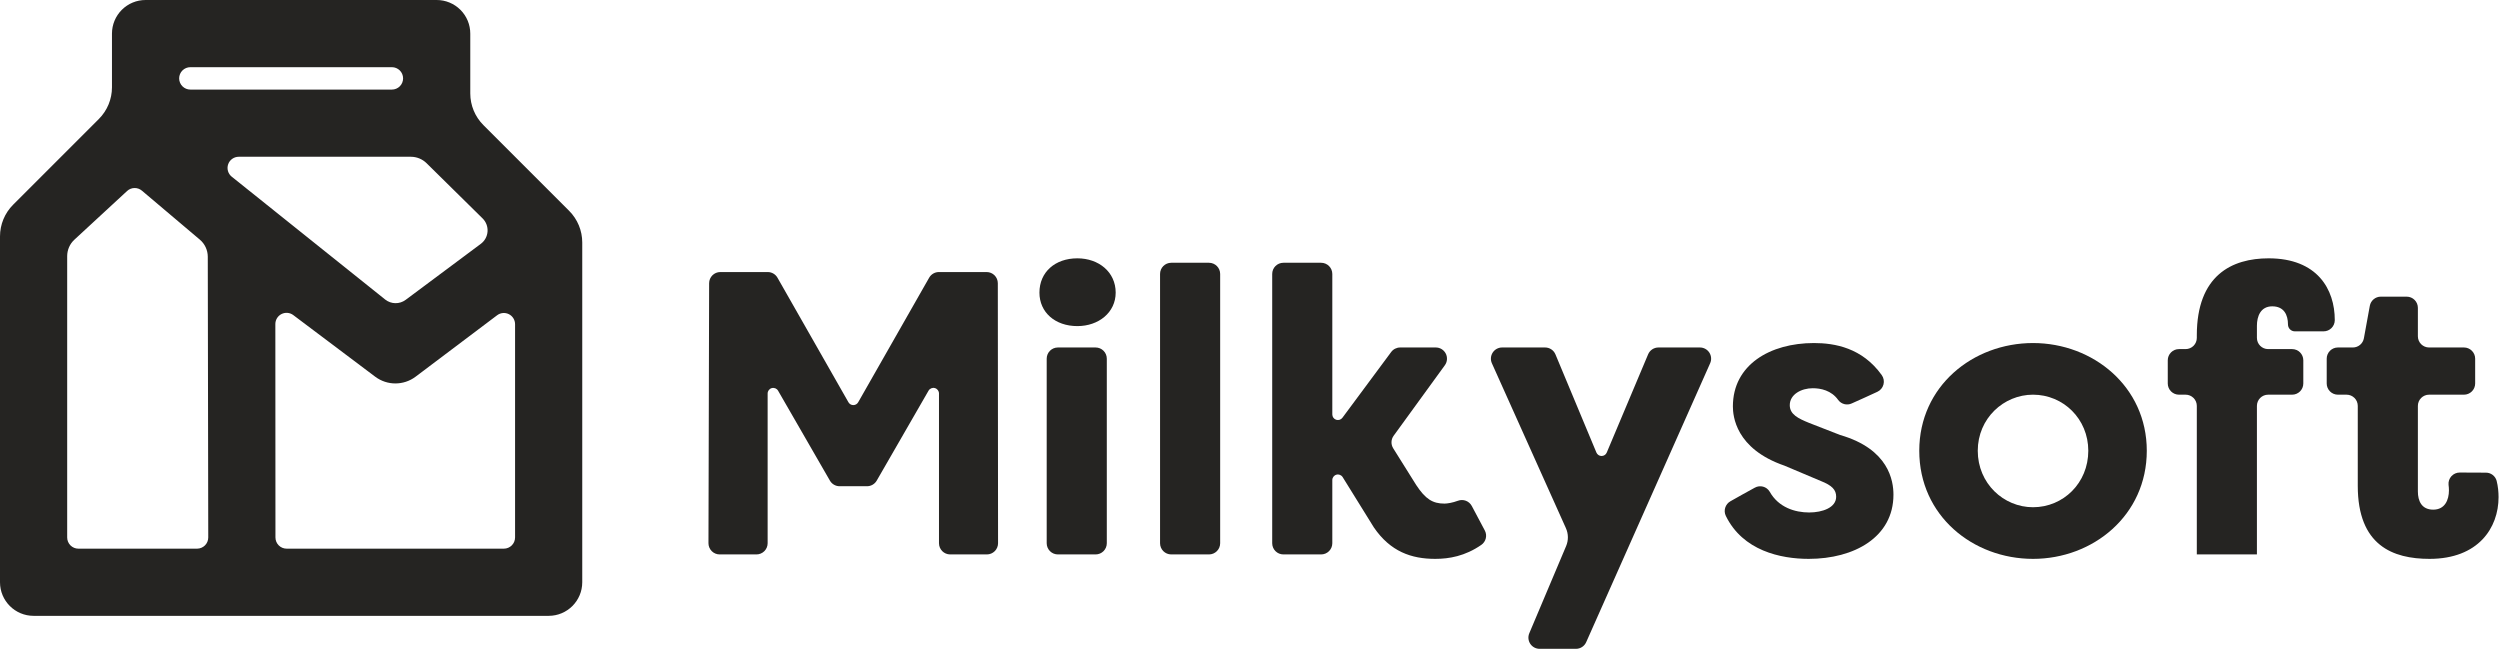
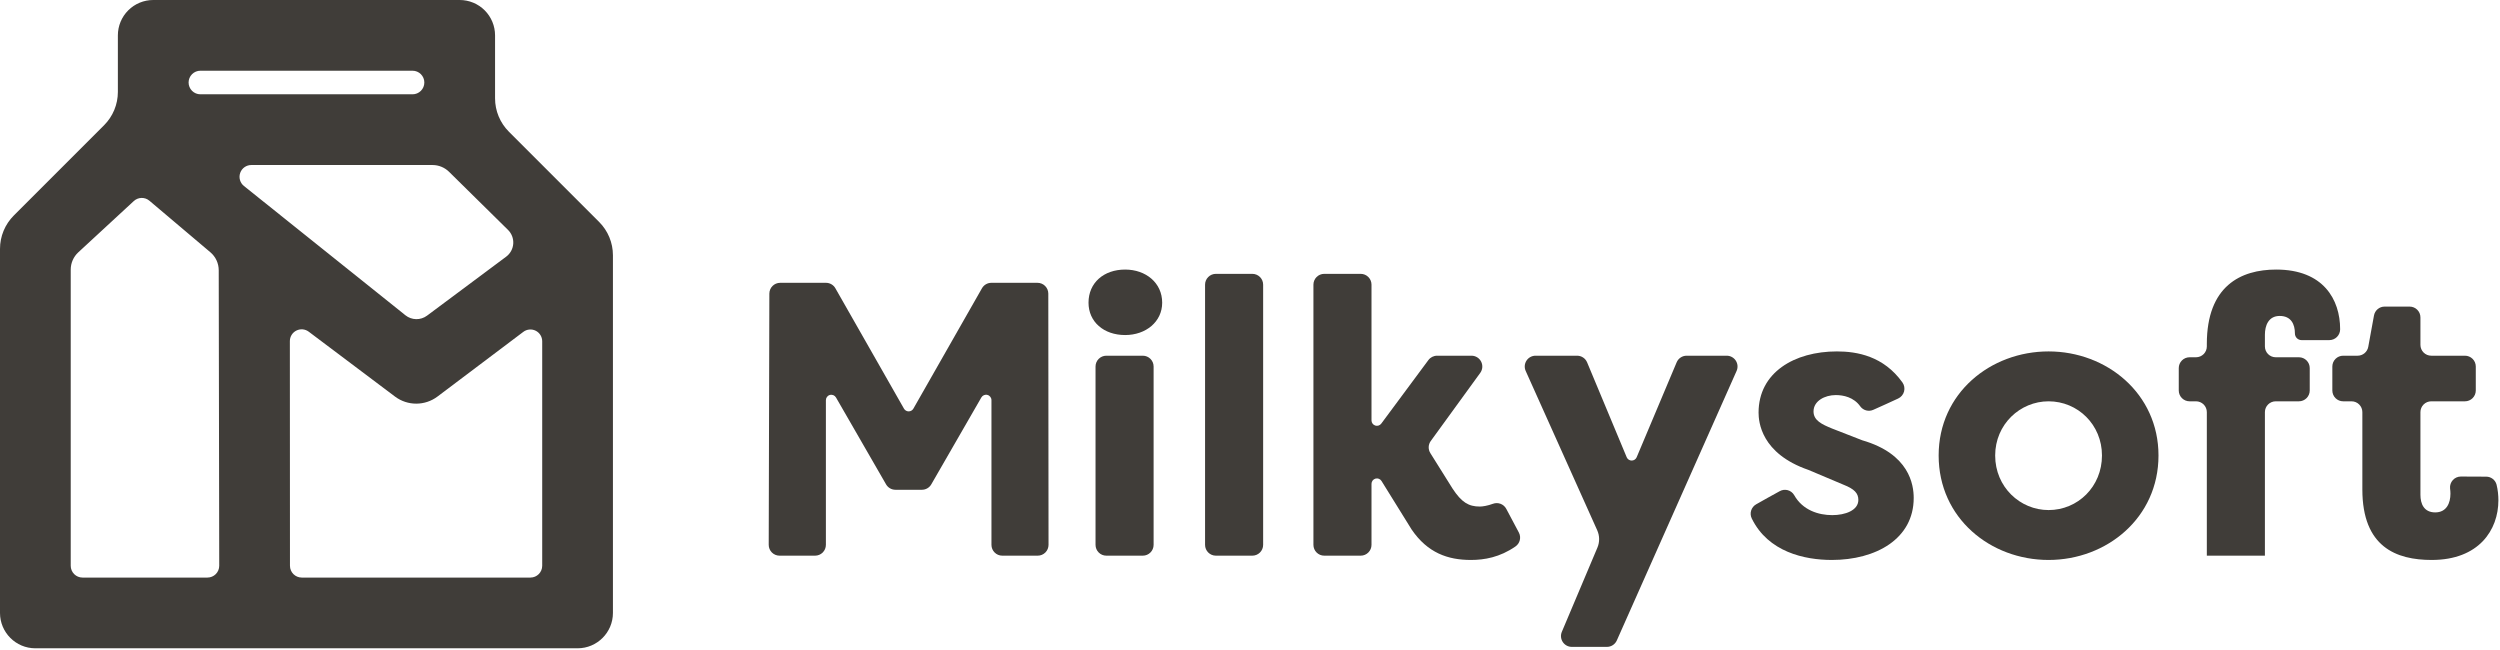
- <svg xmlns="http://www.w3.org/2000/svg" width="100%" height="100%" viewBox="0 0 855 222" version="1.1" xml:space="preserve" style="fill-rule:evenodd;clip-rule:evenodd;stroke-linejoin:round;stroke-miterlimit:2;">
-   <g transform="matrix(1,0,0,1,-2262.704,-2994.221)">
-     <g id="logo_vertical" transform="matrix(0.648446,0,0,0.648446,1570.241,2782.044)">
-       <g transform="matrix(1,0,0,1.5,607.2508,-1468.066)">
-         <path d="M460.63,1279.969C460.63,1275.792 463.119,1271.786 467.549,1268.833C478.913,1261.257 501.402,1246.264 512.766,1238.688C517.196,1235.735 519.685,1231.729 519.685,1227.552C519.685,1222.344 519.685,1214.91 519.685,1208.661C519.685,1205.529 521.552,1202.525 524.874,1200.31C528.197,1198.095 532.703,1196.85 537.402,1196.85C573.438,1196.85 654.908,1196.85 690.945,1196.85C695.644,1196.85 700.15,1198.095 703.472,1200.31C706.795,1202.525 708.661,1205.529 708.661,1208.661L708.661,1229.697C708.661,1233.874 711.15,1237.88 715.58,1240.833C726.944,1248.409 749.433,1263.402 760.798,1270.978C765.228,1273.931 767.717,1277.937 767.717,1282.114L767.717,1401.575C767.717,1408.098 759.785,1413.386 750,1413.386C695.79,1413.386 532.557,1413.386 478.346,1413.386C468.562,1413.386 460.63,1408.098 460.63,1401.575C460.63,1373.196 460.63,1301.901 460.63,1279.969ZM535.482,1263.891C533.206,1262.608 529.852,1262.657 527.662,1264.006C520.836,1268.209 506.658,1276.94 499.86,1281.126C497.439,1282.617 496.063,1284.714 496.063,1286.91C496.063,1302.8 496.063,1368.943 496.063,1385.827C496.063,1386.871 496.685,1387.872 497.793,1388.611C498.9,1389.349 500.402,1389.764 501.969,1389.764L564.561,1389.764C566.129,1389.764 567.633,1389.348 568.741,1388.608C569.849,1387.869 570.47,1386.865 570.467,1385.82C570.424,1368.995 570.257,1303.344 570.215,1287.11C570.209,1284.798 568.679,1282.604 566.03,1281.111C558.524,1276.88 542.848,1268.043 535.482,1263.891ZM726.378,1389.764C729.639,1389.764 732.283,1388.001 732.283,1385.827C732.283,1372.492 732.283,1328.86 732.283,1310.839C732.283,1309.346 731.017,1307.982 729.013,1307.315C727.009,1306.649 724.612,1306.796 722.824,1307.695C711.296,1313.486 691.868,1323.245 679.825,1329.295C673.517,1332.463 664.826,1332.466 658.514,1329.301C646.421,1323.237 626.883,1313.44 615.31,1307.637C613.521,1306.74 611.125,1306.595 609.122,1307.262C607.119,1307.929 605.854,1309.293 605.855,1310.786C605.867,1328.814 605.898,1372.489 605.907,1385.829C605.909,1388.002 608.552,1389.764 611.813,1389.764L726.378,1389.764ZM663.752,1302.155C666.899,1303.834 671.349,1303.886 674.581,1302.28C683.977,1297.613 703.196,1288.065 714.227,1282.584C716.299,1281.555 717.594,1279.974 717.772,1278.255C717.949,1276.537 716.993,1274.852 715.152,1273.643C706.394,1267.889 692.131,1258.518 685.611,1254.234C683.401,1252.782 680.423,1251.969 677.321,1251.969L586.542,1251.969C584.034,1251.969 581.8,1253.024 580.97,1254.602C580.139,1256.179 580.894,1257.934 582.851,1258.979C604.938,1270.766 648.586,1294.061 663.752,1302.155ZM673.228,1224.409C673.228,1223.365 672.606,1222.364 671.499,1221.626C670.391,1220.887 668.889,1220.472 667.323,1220.472C647.161,1220.472 581.185,1220.472 561.024,1220.472C559.457,1220.472 557.955,1220.887 556.848,1221.626C555.74,1222.364 555.118,1223.365 555.118,1224.409C555.118,1224.409 555.118,1224.409 555.118,1224.409C555.118,1225.454 555.74,1226.455 556.848,1227.193C557.955,1227.932 559.457,1228.346 561.024,1228.346C581.185,1228.346 647.161,1228.346 667.323,1228.346C668.889,1228.346 670.391,1227.932 671.499,1227.193C672.606,1226.455 673.228,1225.454 673.228,1224.409C673.228,1224.409 673.228,1224.409 673.228,1224.409Z" style="fill:rgb(37,36,34);" />
+ <svg xmlns="http://www.w3.org/2000/svg" width="100%" height="100%" viewBox="0 0 1250 325" version="1.1" xml:space="preserve" style="fill-rule:evenodd;clip-rule:evenodd;stroke-linejoin:round;stroke-miterlimit:2;">
+   <g transform="matrix(1,0,0,1,-1129.339,-325.0714)">
+     <g id="logo-horizontal" transform="matrix(1,0,0,1,-832.8793,80.16329)">
+       <g transform="matrix(0.997979,0,0,1.496968,1502.519,-1546.739)">
+         <path d="M460.63,1279.969C460.63,1275.792 463.119,1271.786 467.549,1268.833C478.913,1261.257 501.402,1246.264 512.766,1238.688C517.196,1235.735 519.685,1231.729 519.685,1227.552C519.685,1222.344 519.685,1214.91 519.685,1208.661C519.685,1205.529 521.552,1202.525 524.874,1200.31C528.197,1198.095 532.703,1196.85 537.402,1196.85C573.438,1196.85 654.908,1196.85 690.945,1196.85C695.644,1196.85 700.15,1198.095 703.472,1200.31C706.795,1202.525 708.661,1205.529 708.661,1208.661L708.661,1229.697C708.661,1233.874 711.15,1237.88 715.58,1240.833C726.944,1248.409 749.433,1263.402 760.798,1270.978C765.228,1273.931 767.717,1277.937 767.717,1282.114L767.717,1401.575C767.717,1408.098 759.785,1413.386 750,1413.386C695.79,1413.386 532.557,1413.386 478.346,1413.386C468.562,1413.386 460.63,1408.098 460.63,1401.575C460.63,1373.196 460.63,1301.901 460.63,1279.969ZM535.482,1263.891C533.206,1262.608 529.852,1262.657 527.662,1264.006C520.836,1268.209 506.658,1276.94 499.86,1281.126C497.439,1282.617 496.063,1284.714 496.063,1286.91C496.063,1302.8 496.063,1368.943 496.063,1385.827C496.063,1386.871 496.685,1387.872 497.793,1388.611C498.9,1389.349 500.402,1389.764 501.969,1389.764L564.561,1389.764C566.129,1389.764 567.633,1389.348 568.741,1388.608C569.849,1387.869 570.47,1386.865 570.467,1385.82C570.424,1368.995 570.257,1303.344 570.215,1287.11C570.209,1284.798 568.679,1282.604 566.03,1281.111C558.524,1276.88 542.848,1268.043 535.482,1263.891ZM726.378,1389.764C729.639,1389.764 732.283,1388.001 732.283,1385.827C732.283,1372.492 732.283,1328.86 732.283,1310.839C732.283,1309.346 731.017,1307.982 729.013,1307.315C727.009,1306.649 724.612,1306.796 722.824,1307.695C711.296,1313.486 691.868,1323.245 679.825,1329.295C673.517,1332.463 664.826,1332.466 658.514,1329.301C646.421,1323.237 626.883,1313.44 615.31,1307.637C613.521,1306.74 611.125,1306.595 609.122,1307.262C607.119,1307.929 605.854,1309.293 605.855,1310.786C605.867,1328.814 605.898,1372.489 605.907,1385.829C605.909,1388.002 608.552,1389.764 611.813,1389.764L726.378,1389.764ZM663.752,1302.155C666.899,1303.834 671.349,1303.886 674.581,1302.28C683.977,1297.613 703.196,1288.065 714.227,1282.584C716.299,1281.555 717.594,1279.974 717.772,1278.255C717.949,1276.537 716.993,1274.852 715.152,1273.643C706.394,1267.889 692.131,1258.518 685.611,1254.234C683.401,1252.782 680.423,1251.969 677.321,1251.969L586.542,1251.969C584.034,1251.969 581.8,1253.024 580.97,1254.602C580.139,1256.179 580.894,1257.934 582.851,1258.979C604.938,1270.766 648.586,1294.061 663.752,1302.155ZM673.228,1224.409C673.228,1223.365 672.606,1222.364 671.499,1221.626C670.391,1220.887 668.889,1220.472 667.323,1220.472C647.161,1220.472 581.185,1220.472 561.024,1220.472C559.457,1220.472 557.955,1220.887 556.848,1221.626C555.74,1222.364 555.118,1223.365 555.118,1224.409C555.118,1224.409 555.118,1224.409 555.118,1224.409C555.118,1225.454 555.74,1226.455 556.848,1227.193C557.955,1227.932 559.457,1228.346 561.024,1228.346C581.185,1228.346 647.161,1228.346 667.323,1228.346C668.889,1228.346 670.391,1227.932 671.499,1227.193C672.606,1226.455 673.228,1225.454 673.228,1224.409C673.228,1224.409 673.228,1224.409 673.228,1224.409Z" style="fill:rgb(64,61,57);" />
      </g>
-       <g transform="matrix(0.921844,0,0,0.921844,322.9525,-609.7329)">
+       <g transform="matrix(0.844432,0,0,0.844432,1321.925,-603.378)">
        <g transform="matrix(1,0,0,1,12.83822,-0)">
-           <path d="M1291.291,1294.565C1293.582,1294.565 1295.698,1293.342 1296.842,1291.357C1302.184,1282.086 1317.815,1254.957 1326.492,1239.897C1327.216,1238.641 1328.694,1238.027 1330.095,1238.402C1331.496,1238.777 1332.471,1240.046 1332.471,1241.496C1332.471,1263.613 1332.471,1310.158 1332.471,1327.177C1332.471,1330.715 1335.339,1333.583 1338.877,1333.583C1344.891,1333.583 1353.841,1333.583 1359.857,1333.583C1361.558,1333.583 1363.188,1332.907 1364.389,1331.705C1365.591,1330.502 1366.265,1328.871 1366.264,1327.171C1366.24,1301.245 1366.154,1204.327 1366.131,1178.422C1366.127,1174.887 1363.26,1172.022 1359.724,1172.022C1351.863,1172.022 1338.788,1172.022 1332.413,1172.022C1330.112,1172.022 1327.987,1173.257 1326.847,1175.257C1319.819,1187.592 1294.674,1231.724 1286.236,1246.533C1285.667,1247.533 1284.604,1248.151 1283.453,1248.151C1282.302,1248.151 1281.24,1247.533 1280.67,1246.533C1272.233,1231.724 1247.087,1187.592 1240.059,1175.257C1238.92,1173.257 1236.795,1172.022 1234.493,1172.022C1228.151,1172.022 1215.183,1172.022 1207.368,1172.022C1203.836,1172.022 1200.97,1174.88 1200.961,1178.412C1200.895,1204.297 1200.648,1301.215 1200.582,1327.16C1200.578,1328.862 1201.251,1330.496 1202.453,1331.701C1203.655,1332.906 1205.287,1333.583 1206.989,1333.583C1213.022,1333.583 1222.001,1333.583 1228.03,1333.583C1229.729,1333.583 1231.358,1332.908 1232.56,1331.707C1233.761,1330.505 1234.436,1328.876 1234.436,1327.177C1234.436,1310.16 1234.436,1263.623 1234.436,1241.511C1234.436,1240.061 1235.41,1238.791 1236.811,1238.417C1238.212,1238.042 1239.69,1238.655 1240.414,1239.912C1249.091,1254.967 1264.722,1282.088 1270.065,1291.358C1271.208,1293.342 1273.325,1294.565 1275.615,1294.565L1291.291,1294.565Z" style="fill:rgb(37,36,34);" />
+           <path d="M1291.291,1294.565C1293.582,1294.565 1295.698,1293.342 1296.842,1291.357C1302.184,1282.086 1317.815,1254.957 1326.492,1239.897C1327.216,1238.641 1328.694,1238.027 1330.095,1238.402C1331.496,1238.777 1332.471,1240.046 1332.471,1241.496C1332.471,1263.613 1332.471,1310.158 1332.471,1327.177C1332.471,1330.715 1335.339,1333.583 1338.877,1333.583C1344.891,1333.583 1353.841,1333.583 1359.857,1333.583C1361.558,1333.583 1363.188,1332.907 1364.389,1331.705C1365.591,1330.502 1366.265,1328.871 1366.264,1327.171C1366.24,1301.245 1366.154,1204.327 1366.131,1178.422C1366.127,1174.887 1363.26,1172.022 1359.724,1172.022C1351.863,1172.022 1338.788,1172.022 1332.413,1172.022C1330.112,1172.022 1327.987,1173.257 1326.847,1175.257C1319.819,1187.592 1294.674,1231.724 1286.236,1246.533C1285.667,1247.533 1284.604,1248.151 1283.453,1248.151C1282.302,1248.151 1281.24,1247.533 1280.67,1246.533C1272.233,1231.724 1247.087,1187.592 1240.059,1175.257C1238.92,1173.257 1236.795,1172.022 1234.493,1172.022C1228.151,1172.022 1215.183,1172.022 1207.368,1172.022C1203.836,1172.022 1200.97,1174.88 1200.961,1178.412C1200.895,1204.297 1200.648,1301.215 1200.582,1327.16C1200.578,1328.862 1201.251,1330.496 1202.453,1331.701C1203.655,1332.906 1205.287,1333.583 1206.989,1333.583C1213.022,1333.583 1222.001,1333.583 1228.03,1333.583C1229.729,1333.583 1231.358,1332.908 1232.56,1331.707C1233.761,1330.505 1234.436,1328.876 1234.436,1327.177C1234.436,1310.16 1234.436,1263.623 1234.436,1241.511C1234.436,1240.061 1235.41,1238.791 1236.811,1238.417C1238.212,1238.042 1239.69,1238.655 1240.414,1239.912C1249.091,1254.967 1264.722,1282.088 1270.065,1291.358C1271.208,1293.342 1273.325,1294.565 1275.615,1294.565L1291.291,1294.565Z" style="fill:rgb(64,61,57);" />
        </g>
-         <path d="M1434.915,1333.583C1438.453,1333.583 1441.321,1330.715 1441.321,1327.177C1441.321,1306.577 1441.321,1242.187 1441.321,1221.588C1441.321,1218.05 1438.453,1215.182 1434.915,1215.182C1428.756,1215.182 1419.498,1215.182 1413.338,1215.182C1409.8,1215.182 1406.932,1218.05 1406.932,1221.588C1406.932,1242.187 1406.932,1306.577 1406.932,1327.177C1406.932,1330.715 1409.8,1333.583 1413.338,1333.583C1419.498,1333.583 1428.756,1333.583 1434.915,1333.583ZM1402.778,1183.793C1402.778,1195.102 1411.779,1202.949 1424.473,1202.949C1436.705,1202.949 1446.399,1195.102 1446.399,1183.793C1446.399,1172.022 1436.705,1164.175 1424.473,1164.175C1411.779,1164.175 1402.778,1172.022 1402.778,1183.793Z" style="fill:rgb(37,36,34);" />
-         <path d="M1499.77,1333.583C1503.308,1333.583 1506.177,1330.715 1506.177,1327.177C1506.177,1300.659 1506.177,1199.637 1506.177,1173.12C1506.177,1169.582 1503.308,1166.714 1499.77,1166.714C1493.611,1166.714 1484.353,1166.714 1478.193,1166.714C1474.655,1166.714 1471.787,1169.582 1471.787,1173.12C1471.787,1199.637 1471.787,1300.659 1471.787,1327.177C1471.787,1330.715 1474.655,1333.583 1478.193,1333.583C1484.353,1333.583 1493.611,1333.583 1499.77,1333.583Z" style="fill:rgb(37,36,34);" />
-         <path d="M1576.115,1255.4C1575.292,1256.51 1573.85,1256.967 1572.538,1256.534C1571.226,1256.1 1570.339,1254.874 1570.339,1253.492C1570.339,1233.812 1570.339,1189.648 1570.339,1173.12C1570.339,1169.582 1567.471,1166.714 1563.933,1166.714L1542.356,1166.714C1538.818,1166.714 1535.95,1169.582 1535.95,1173.12C1535.95,1199.637 1535.95,1300.659 1535.95,1327.177C1535.95,1330.715 1538.818,1333.583 1542.356,1333.583C1548.516,1333.583 1557.774,1333.583 1563.933,1333.583C1567.471,1333.583 1570.339,1330.715 1570.339,1327.177L1570.339,1291.044C1570.339,1289.613 1571.288,1288.356 1572.664,1287.963C1574.04,1287.571 1575.51,1288.139 1576.264,1289.355C1583.305,1300.703 1594.112,1318.119 1594.112,1318.119C1603.575,1331.967 1615.576,1336.122 1629.194,1336.122C1637.135,1336.122 1646.271,1334.585 1655.574,1328.133C1658.246,1326.291 1659.11,1322.739 1657.583,1319.876C1655.463,1315.848 1652.385,1310.076 1650.131,1305.85C1648.619,1303.016 1645.241,1301.74 1642.232,1302.866C1639.137,1304.019 1636.144,1304.502 1634.502,1304.502C1627.809,1304.502 1623.654,1301.963 1618.346,1293.885C1618.346,1293.885 1609.484,1279.733 1605.178,1272.855C1603.791,1270.64 1603.888,1267.805 1605.425,1265.69C1611.261,1257.656 1625.804,1237.639 1634.729,1225.353C1636.145,1223.404 1636.348,1220.826 1635.254,1218.68C1634.16,1216.533 1631.955,1215.182 1629.546,1215.182L1609.166,1215.182C1607.137,1215.182 1605.229,1216.143 1604.02,1217.772C1598.816,1224.789 1584.289,1244.378 1576.115,1255.4Z" style="fill:rgb(37,36,34);" />
-         <path d="M1727.348,1275.309C1726.847,1276.498 1725.681,1277.271 1724.39,1277.269C1723.1,1277.266 1721.937,1276.49 1721.44,1275.299C1715.573,1261.237 1702.587,1230.114 1698.001,1219.121C1697.005,1216.736 1694.673,1215.182 1692.088,1215.182C1686.205,1215.182 1675.43,1215.182 1667.48,1215.182C1665.308,1215.182 1663.283,1216.283 1662.102,1218.107C1660.922,1219.931 1660.746,1222.23 1661.636,1224.212C1671.467,1246.11 1696.33,1301.492 1703.996,1318.567C1705.453,1321.814 1705.495,1325.521 1704.11,1328.8C1699.517,1339.674 1688.77,1365.118 1683.036,1378.692C1682.201,1380.67 1682.412,1382.935 1683.599,1384.725C1684.786,1386.515 1686.79,1387.59 1688.938,1387.59C1695.781,1387.59 1704.62,1387.59 1709.735,1387.59C1712.266,1387.59 1714.56,1386.1 1715.589,1383.786C1725.137,1362.303 1772.382,1256 1786.52,1224.19C1787.401,1222.208 1787.219,1219.916 1786.038,1218.097C1784.856,1216.279 1782.835,1215.182 1780.666,1215.182C1772.964,1215.182 1762.639,1215.182 1756.925,1215.182C1754.348,1215.182 1752.022,1216.726 1751.022,1219.101C1746.398,1230.079 1733.272,1261.243 1727.348,1275.309Z" style="fill:rgb(37,36,34);" />
-         <path d="M1798.103,1303.17C1795.166,1304.829 1794.018,1308.48 1795.477,1311.52C1805.196,1331.439 1826.788,1336.122 1842.916,1336.122C1868.996,1336.122 1891.384,1323.659 1891.384,1299.424C1891.384,1291.577 1888.845,1273.344 1860.918,1265.266L1843.147,1258.342C1836.915,1255.803 1832.068,1253.495 1832.068,1248.186C1832.068,1241.955 1838.761,1238.493 1845.224,1238.493C1849.715,1238.493 1855.875,1239.707 1859.768,1245.21C1861.546,1247.626 1864.777,1248.458 1867.501,1247.203C1871.786,1245.325 1877.69,1242.604 1882.169,1240.54C1883.906,1239.74 1885.194,1238.206 1885.682,1236.357C1886.17,1234.508 1885.807,1232.538 1884.691,1230.985C1873.516,1215.374 1857.805,1212.643 1845.916,1212.643C1820.759,1212.643 1799.525,1225.106 1799.525,1248.879C1799.525,1254.187 1800.91,1273.113 1829.068,1282.807L1849.84,1291.577C1856.302,1294.116 1858.61,1296.655 1858.61,1300.578C1858.61,1306.81 1850.763,1309.58 1843.147,1309.58C1835.034,1309.58 1825.629,1306.67 1820.612,1297.74C1818.879,1294.744 1815.057,1293.702 1812.043,1295.404C1807.696,1297.752 1802.06,1300.935 1798.103,1303.17Z" style="fill:rgb(37,36,34);" />
-         <path d="M1906.155,1274.267C1906.155,1311.426 1936.852,1336.122 1971.241,1336.122C2005.631,1336.122 2036.327,1311.195 2036.327,1274.267C2036.327,1237.57 2005.631,1212.643 1971.241,1212.643C1936.852,1212.643 1906.155,1237.339 1906.155,1274.267ZM1939.622,1274.267C1939.622,1255.803 1954.393,1242.186 1971.241,1242.186C1988.551,1242.186 2002.861,1256.034 2002.861,1274.267C2002.861,1292.731 1988.551,1306.579 1971.241,1306.579C1954.393,1306.579 1939.622,1292.962 1939.622,1274.267Z" style="fill:rgb(37,36,34);" />
-         <path d="M2099.336,1202.719C2099.336,1197.41 2101.413,1191.64 2108.107,1191.64C2114.8,1191.64 2117.108,1196.487 2117.108,1202.026C2117.108,1202.026 2117.108,1202.027 2117.108,1202.027C2117.108,1203.067 2117.521,1204.065 2118.257,1204.801C2118.992,1205.536 2119.99,1205.95 2121.03,1205.95C2125.683,1205.95 2132.691,1205.95 2137.475,1205.95C2141.002,1205.95 2143.865,1203.1 2143.882,1199.573C2143.881,1199.543 2143.881,1199.515 2143.881,1199.487C2143.881,1181.946 2133.956,1164.175 2106.029,1164.175C2085.026,1164.175 2064.947,1173.868 2064.947,1208.258L2064.947,1209.699C2064.947,1211.398 2064.272,1213.027 2063.07,1214.229C2061.869,1215.43 2060.24,1216.105 2058.541,1216.105C2057.292,1216.105 2055.983,1216.105 2054.735,1216.105C2053.036,1216.105 2051.407,1216.78 2050.205,1217.981C2049.004,1219.183 2048.329,1220.812 2048.329,1222.511C2048.329,1226.549 2048.329,1231.742 2048.329,1235.779C2048.329,1237.478 2049.004,1239.108 2050.205,1240.309C2051.407,1241.511 2053.036,1242.186 2054.735,1242.186C2055.983,1242.186 2057.292,1242.186 2058.541,1242.186C2060.24,1242.186 2061.869,1242.861 2063.07,1244.062C2064.272,1245.263 2064.947,1246.893 2064.947,1248.592C2064.947,1269.374 2064.947,1333.583 2064.947,1333.583L2099.336,1333.583L2099.336,1248.592C2099.336,1245.054 2102.204,1242.186 2105.742,1242.186C2109.905,1242.186 2115.31,1242.186 2119.472,1242.186C2123.01,1242.186 2125.878,1239.317 2125.878,1235.779C2125.878,1231.742 2125.878,1226.549 2125.878,1222.511C2125.878,1218.973 2123.01,1216.105 2119.472,1216.105C2115.31,1216.105 2109.905,1216.105 2105.742,1216.105C2102.204,1216.105 2099.336,1213.237 2099.336,1209.699C2099.336,1206.259 2099.336,1202.719 2099.336,1202.719Z" style="fill:rgb(37,36,34);" />
-         <path d="M2191.426,1192.507C2191.426,1188.969 2188.558,1186.101 2185.02,1186.101C2180.493,1186.101 2174.496,1186.101 2170.226,1186.101C2167.132,1186.101 2164.48,1188.313 2163.924,1191.357C2162.964,1196.617 2161.495,1204.665 2160.535,1209.926C2159.979,1212.97 2157.327,1215.182 2154.233,1215.182C2151.608,1215.182 2148.425,1215.182 2145.671,1215.182C2143.972,1215.182 2142.342,1215.857 2141.141,1217.058C2139.94,1218.26 2139.265,1219.889 2139.265,1221.588C2139.265,1225.874 2139.265,1231.493 2139.265,1235.779C2139.265,1237.478 2139.94,1239.108 2141.141,1240.309C2142.342,1241.511 2143.972,1242.186 2145.671,1242.186C2147.285,1242.186 2149.017,1242.186 2150.63,1242.186C2154.168,1242.186 2157.036,1245.054 2157.036,1248.592C2157.036,1262.526 2157.036,1294.347 2157.036,1294.347C2157.036,1328.505 2177.116,1336.122 2198.119,1336.122C2226.046,1336.122 2237.586,1318.35 2237.586,1300.809C2237.586,1297.915 2237.284,1294.618 2236.482,1291.45C2235.723,1288.701 2233.223,1286.798 2230.372,1286.798C2226.311,1286.73 2220.215,1286.73 2215.35,1286.73C2213.545,1286.73 2211.824,1287.492 2210.609,1288.827C2209.395,1290.163 2208.801,1291.949 2208.973,1293.745C2209.125,1294.834 2209.198,1295.914 2209.198,1296.886C2209.198,1302.425 2206.89,1307.964 2200.196,1307.964C2193.503,1307.964 2191.426,1302.886 2191.426,1297.578L2191.426,1248.592C2191.426,1246.893 2192.101,1245.263 2193.302,1244.062C2194.504,1242.861 2196.133,1242.186 2197.832,1242.186C2203.598,1242.186 2212.027,1242.186 2217.793,1242.186C2219.493,1242.186 2221.122,1241.511 2222.323,1240.309C2223.525,1239.108 2224.2,1237.478 2224.2,1235.779C2224.2,1231.493 2224.2,1225.874 2224.2,1221.588C2224.2,1219.889 2223.525,1218.26 2222.323,1217.058C2221.122,1215.857 2219.493,1215.182 2217.793,1215.182C2212.027,1215.182 2203.598,1215.182 2197.832,1215.182C2196.133,1215.182 2194.504,1214.507 2193.302,1213.306C2192.101,1212.104 2191.426,1210.475 2191.426,1208.776C2191.426,1203.942 2191.426,1197.341 2191.426,1192.507Z" style="fill:rgb(37,36,34);" />
+         <path d="M1434.915,1333.583C1438.453,1333.583 1441.321,1330.715 1441.321,1327.177C1441.321,1306.577 1441.321,1242.187 1441.321,1221.588C1441.321,1218.05 1438.453,1215.182 1434.915,1215.182C1428.756,1215.182 1419.498,1215.182 1413.338,1215.182C1409.8,1215.182 1406.932,1218.05 1406.932,1221.588C1406.932,1242.187 1406.932,1306.577 1406.932,1327.177C1406.932,1330.715 1409.8,1333.583 1413.338,1333.583C1419.498,1333.583 1428.756,1333.583 1434.915,1333.583ZM1402.778,1183.793C1402.778,1195.102 1411.779,1202.949 1424.473,1202.949C1436.705,1202.949 1446.399,1195.102 1446.399,1183.793C1446.399,1172.022 1436.705,1164.175 1424.473,1164.175C1411.779,1164.175 1402.778,1172.022 1402.778,1183.793Z" style="fill:rgb(64,61,57);" />
+         <path d="M1499.77,1333.583C1503.308,1333.583 1506.177,1330.715 1506.177,1327.177C1506.177,1300.659 1506.177,1199.637 1506.177,1173.12C1506.177,1169.582 1503.308,1166.714 1499.77,1166.714C1493.611,1166.714 1484.353,1166.714 1478.193,1166.714C1474.655,1166.714 1471.787,1169.582 1471.787,1173.12C1471.787,1199.637 1471.787,1300.659 1471.787,1327.177C1471.787,1330.715 1474.655,1333.583 1478.193,1333.583C1484.353,1333.583 1493.611,1333.583 1499.77,1333.583Z" style="fill:rgb(64,61,57);" />
+         <path d="M1576.115,1255.4C1575.292,1256.51 1573.85,1256.967 1572.538,1256.534C1571.226,1256.1 1570.339,1254.874 1570.339,1253.492C1570.339,1233.812 1570.339,1189.648 1570.339,1173.12C1570.339,1169.582 1567.471,1166.714 1563.933,1166.714L1542.356,1166.714C1538.818,1166.714 1535.95,1169.582 1535.95,1173.12C1535.95,1199.637 1535.95,1300.659 1535.95,1327.177C1535.95,1330.715 1538.818,1333.583 1542.356,1333.583C1548.516,1333.583 1557.774,1333.583 1563.933,1333.583C1567.471,1333.583 1570.339,1330.715 1570.339,1327.177L1570.339,1291.044C1570.339,1289.613 1571.288,1288.356 1572.664,1287.963C1574.04,1287.571 1575.51,1288.139 1576.264,1289.355C1583.305,1300.703 1594.112,1318.119 1594.112,1318.119C1603.575,1331.967 1615.576,1336.122 1629.194,1336.122C1637.135,1336.122 1646.271,1334.585 1655.574,1328.133C1658.246,1326.291 1659.11,1322.739 1657.583,1319.876C1655.463,1315.848 1652.385,1310.076 1650.131,1305.85C1648.619,1303.016 1645.241,1301.74 1642.232,1302.866C1639.137,1304.019 1636.144,1304.502 1634.502,1304.502C1627.809,1304.502 1623.654,1301.963 1618.346,1293.885C1618.346,1293.885 1609.484,1279.733 1605.178,1272.855C1603.791,1270.64 1603.888,1267.805 1605.425,1265.69C1611.261,1257.656 1625.804,1237.639 1634.729,1225.353C1636.145,1223.404 1636.348,1220.826 1635.254,1218.68C1634.16,1216.533 1631.955,1215.182 1629.546,1215.182L1609.166,1215.182C1607.137,1215.182 1605.229,1216.143 1604.02,1217.772C1598.816,1224.789 1584.289,1244.378 1576.115,1255.4Z" style="fill:rgb(64,61,57);" />
+         <path d="M1727.348,1275.309C1726.847,1276.498 1725.681,1277.271 1724.39,1277.269C1723.1,1277.266 1721.937,1276.49 1721.44,1275.299C1715.573,1261.237 1702.587,1230.114 1698.001,1219.121C1697.005,1216.736 1694.673,1215.182 1692.088,1215.182C1686.205,1215.182 1675.43,1215.182 1667.48,1215.182C1665.308,1215.182 1663.283,1216.283 1662.102,1218.107C1660.922,1219.931 1660.746,1222.23 1661.636,1224.212C1671.467,1246.11 1696.33,1301.492 1703.996,1318.567C1705.453,1321.814 1705.495,1325.521 1704.11,1328.8C1699.517,1339.674 1688.77,1365.118 1683.036,1378.692C1682.201,1380.67 1682.412,1382.935 1683.599,1384.725C1684.786,1386.515 1686.79,1387.59 1688.938,1387.59C1695.781,1387.59 1704.62,1387.59 1709.735,1387.59C1712.266,1387.59 1714.56,1386.1 1715.589,1383.786C1725.137,1362.303 1772.382,1256 1786.52,1224.19C1787.401,1222.208 1787.219,1219.916 1786.038,1218.097C1784.856,1216.279 1782.835,1215.182 1780.666,1215.182C1772.964,1215.182 1762.639,1215.182 1756.925,1215.182C1754.348,1215.182 1752.022,1216.726 1751.022,1219.101C1746.398,1230.079 1733.272,1261.243 1727.348,1275.309Z" style="fill:rgb(64,61,57);" />
+         <path d="M1798.103,1303.17C1795.166,1304.829 1794.018,1308.48 1795.477,1311.52C1805.196,1331.439 1826.788,1336.122 1842.916,1336.122C1868.996,1336.122 1891.384,1323.659 1891.384,1299.424C1891.384,1291.577 1888.845,1273.344 1860.918,1265.266L1843.147,1258.342C1836.915,1255.803 1832.068,1253.495 1832.068,1248.186C1832.068,1241.955 1838.761,1238.493 1845.224,1238.493C1849.715,1238.493 1855.875,1239.707 1859.768,1245.21C1861.546,1247.626 1864.777,1248.458 1867.501,1247.203C1871.786,1245.325 1877.69,1242.604 1882.169,1240.54C1883.906,1239.74 1885.194,1238.206 1885.682,1236.357C1886.17,1234.508 1885.807,1232.538 1884.691,1230.985C1873.516,1215.374 1857.805,1212.643 1845.916,1212.643C1820.759,1212.643 1799.525,1225.106 1799.525,1248.879C1799.525,1254.187 1800.91,1273.113 1829.068,1282.807L1849.84,1291.577C1856.302,1294.116 1858.61,1296.655 1858.61,1300.578C1858.61,1306.81 1850.763,1309.58 1843.147,1309.58C1835.034,1309.58 1825.629,1306.67 1820.612,1297.74C1818.879,1294.744 1815.057,1293.702 1812.043,1295.404C1807.696,1297.752 1802.06,1300.935 1798.103,1303.17Z" style="fill:rgb(64,61,57);" />
+         <path d="M1906.155,1274.267C1906.155,1311.426 1936.852,1336.122 1971.241,1336.122C2005.631,1336.122 2036.327,1311.195 2036.327,1274.267C2036.327,1237.57 2005.631,1212.643 1971.241,1212.643C1936.852,1212.643 1906.155,1237.339 1906.155,1274.267ZM1939.622,1274.267C1939.622,1255.803 1954.393,1242.186 1971.241,1242.186C1988.551,1242.186 2002.861,1256.034 2002.861,1274.267C2002.861,1292.731 1988.551,1306.579 1971.241,1306.579C1954.393,1306.579 1939.622,1292.962 1939.622,1274.267Z" style="fill:rgb(64,61,57);" />
+         <path d="M2099.336,1202.719C2099.336,1197.41 2101.413,1191.64 2108.107,1191.64C2114.8,1191.64 2117.108,1196.487 2117.108,1202.026C2117.108,1202.026 2117.108,1202.027 2117.108,1202.027C2117.108,1203.067 2117.521,1204.065 2118.257,1204.801C2118.992,1205.536 2119.99,1205.95 2121.03,1205.95C2125.683,1205.95 2132.691,1205.95 2137.475,1205.95C2141.002,1205.95 2143.865,1203.1 2143.882,1199.573C2143.881,1199.543 2143.881,1199.515 2143.881,1199.487C2143.881,1181.946 2133.956,1164.175 2106.029,1164.175C2085.026,1164.175 2064.947,1173.868 2064.947,1208.258L2064.947,1209.699C2064.947,1211.398 2064.272,1213.027 2063.07,1214.229C2061.869,1215.43 2060.24,1216.105 2058.541,1216.105C2057.292,1216.105 2055.983,1216.105 2054.735,1216.105C2053.036,1216.105 2051.407,1216.78 2050.205,1217.981C2049.004,1219.183 2048.329,1220.812 2048.329,1222.511C2048.329,1226.549 2048.329,1231.742 2048.329,1235.779C2048.329,1237.478 2049.004,1239.108 2050.205,1240.309C2051.407,1241.511 2053.036,1242.186 2054.735,1242.186C2055.983,1242.186 2057.292,1242.186 2058.541,1242.186C2060.24,1242.186 2061.869,1242.861 2063.07,1244.062C2064.272,1245.263 2064.947,1246.893 2064.947,1248.592C2064.947,1269.374 2064.947,1333.583 2064.947,1333.583L2099.336,1333.583L2099.336,1248.592C2099.336,1245.054 2102.204,1242.186 2105.742,1242.186C2109.905,1242.186 2115.31,1242.186 2119.472,1242.186C2123.01,1242.186 2125.878,1239.317 2125.878,1235.779C2125.878,1231.742 2125.878,1226.549 2125.878,1222.511C2125.878,1218.973 2123.01,1216.105 2119.472,1216.105C2115.31,1216.105 2109.905,1216.105 2105.742,1216.105C2102.204,1216.105 2099.336,1213.237 2099.336,1209.699C2099.336,1206.259 2099.336,1202.719 2099.336,1202.719Z" style="fill:rgb(64,61,57);" />
+         <path d="M2191.426,1192.507C2191.426,1188.969 2188.558,1186.101 2185.02,1186.101C2180.493,1186.101 2174.496,1186.101 2170.226,1186.101C2167.132,1186.101 2164.48,1188.313 2163.924,1191.357C2162.964,1196.617 2161.495,1204.665 2160.535,1209.926C2159.979,1212.97 2157.327,1215.182 2154.233,1215.182C2151.608,1215.182 2148.425,1215.182 2145.671,1215.182C2143.972,1215.182 2142.342,1215.857 2141.141,1217.058C2139.94,1218.26 2139.265,1219.889 2139.265,1221.588C2139.265,1225.874 2139.265,1231.493 2139.265,1235.779C2139.265,1237.478 2139.94,1239.108 2141.141,1240.309C2142.342,1241.511 2143.972,1242.186 2145.671,1242.186C2147.285,1242.186 2149.017,1242.186 2150.63,1242.186C2154.168,1242.186 2157.036,1245.054 2157.036,1248.592C2157.036,1262.526 2157.036,1294.347 2157.036,1294.347C2157.036,1328.505 2177.116,1336.122 2198.119,1336.122C2226.046,1336.122 2237.586,1318.35 2237.586,1300.809C2237.586,1297.915 2237.284,1294.618 2236.482,1291.45C2235.723,1288.701 2233.223,1286.798 2230.372,1286.798C2226.311,1286.73 2220.215,1286.73 2215.35,1286.73C2213.545,1286.73 2211.824,1287.492 2210.609,1288.827C2209.395,1290.163 2208.801,1291.949 2208.973,1293.745C2209.125,1294.834 2209.198,1295.914 2209.198,1296.886C2209.198,1302.425 2206.89,1307.964 2200.196,1307.964C2193.503,1307.964 2191.426,1302.886 2191.426,1297.578L2191.426,1248.592C2191.426,1246.893 2192.101,1245.263 2193.302,1244.062C2194.504,1242.861 2196.133,1242.186 2197.832,1242.186C2203.598,1242.186 2212.027,1242.186 2217.793,1242.186C2219.493,1242.186 2221.122,1241.511 2222.323,1240.309C2223.525,1239.108 2224.2,1237.478 2224.2,1235.779C2224.2,1231.493 2224.2,1225.874 2224.2,1221.588C2224.2,1219.889 2223.525,1218.26 2222.323,1217.058C2221.122,1215.857 2219.493,1215.182 2217.793,1215.182C2212.027,1215.182 2203.598,1215.182 2197.832,1215.182C2196.133,1215.182 2194.504,1214.507 2193.302,1213.306C2192.101,1212.104 2191.426,1210.475 2191.426,1208.776C2191.426,1203.942 2191.426,1197.341 2191.426,1192.507Z" style="fill:rgb(64,61,57);" />
      </g>
    </g>
  </g>
</svg>
